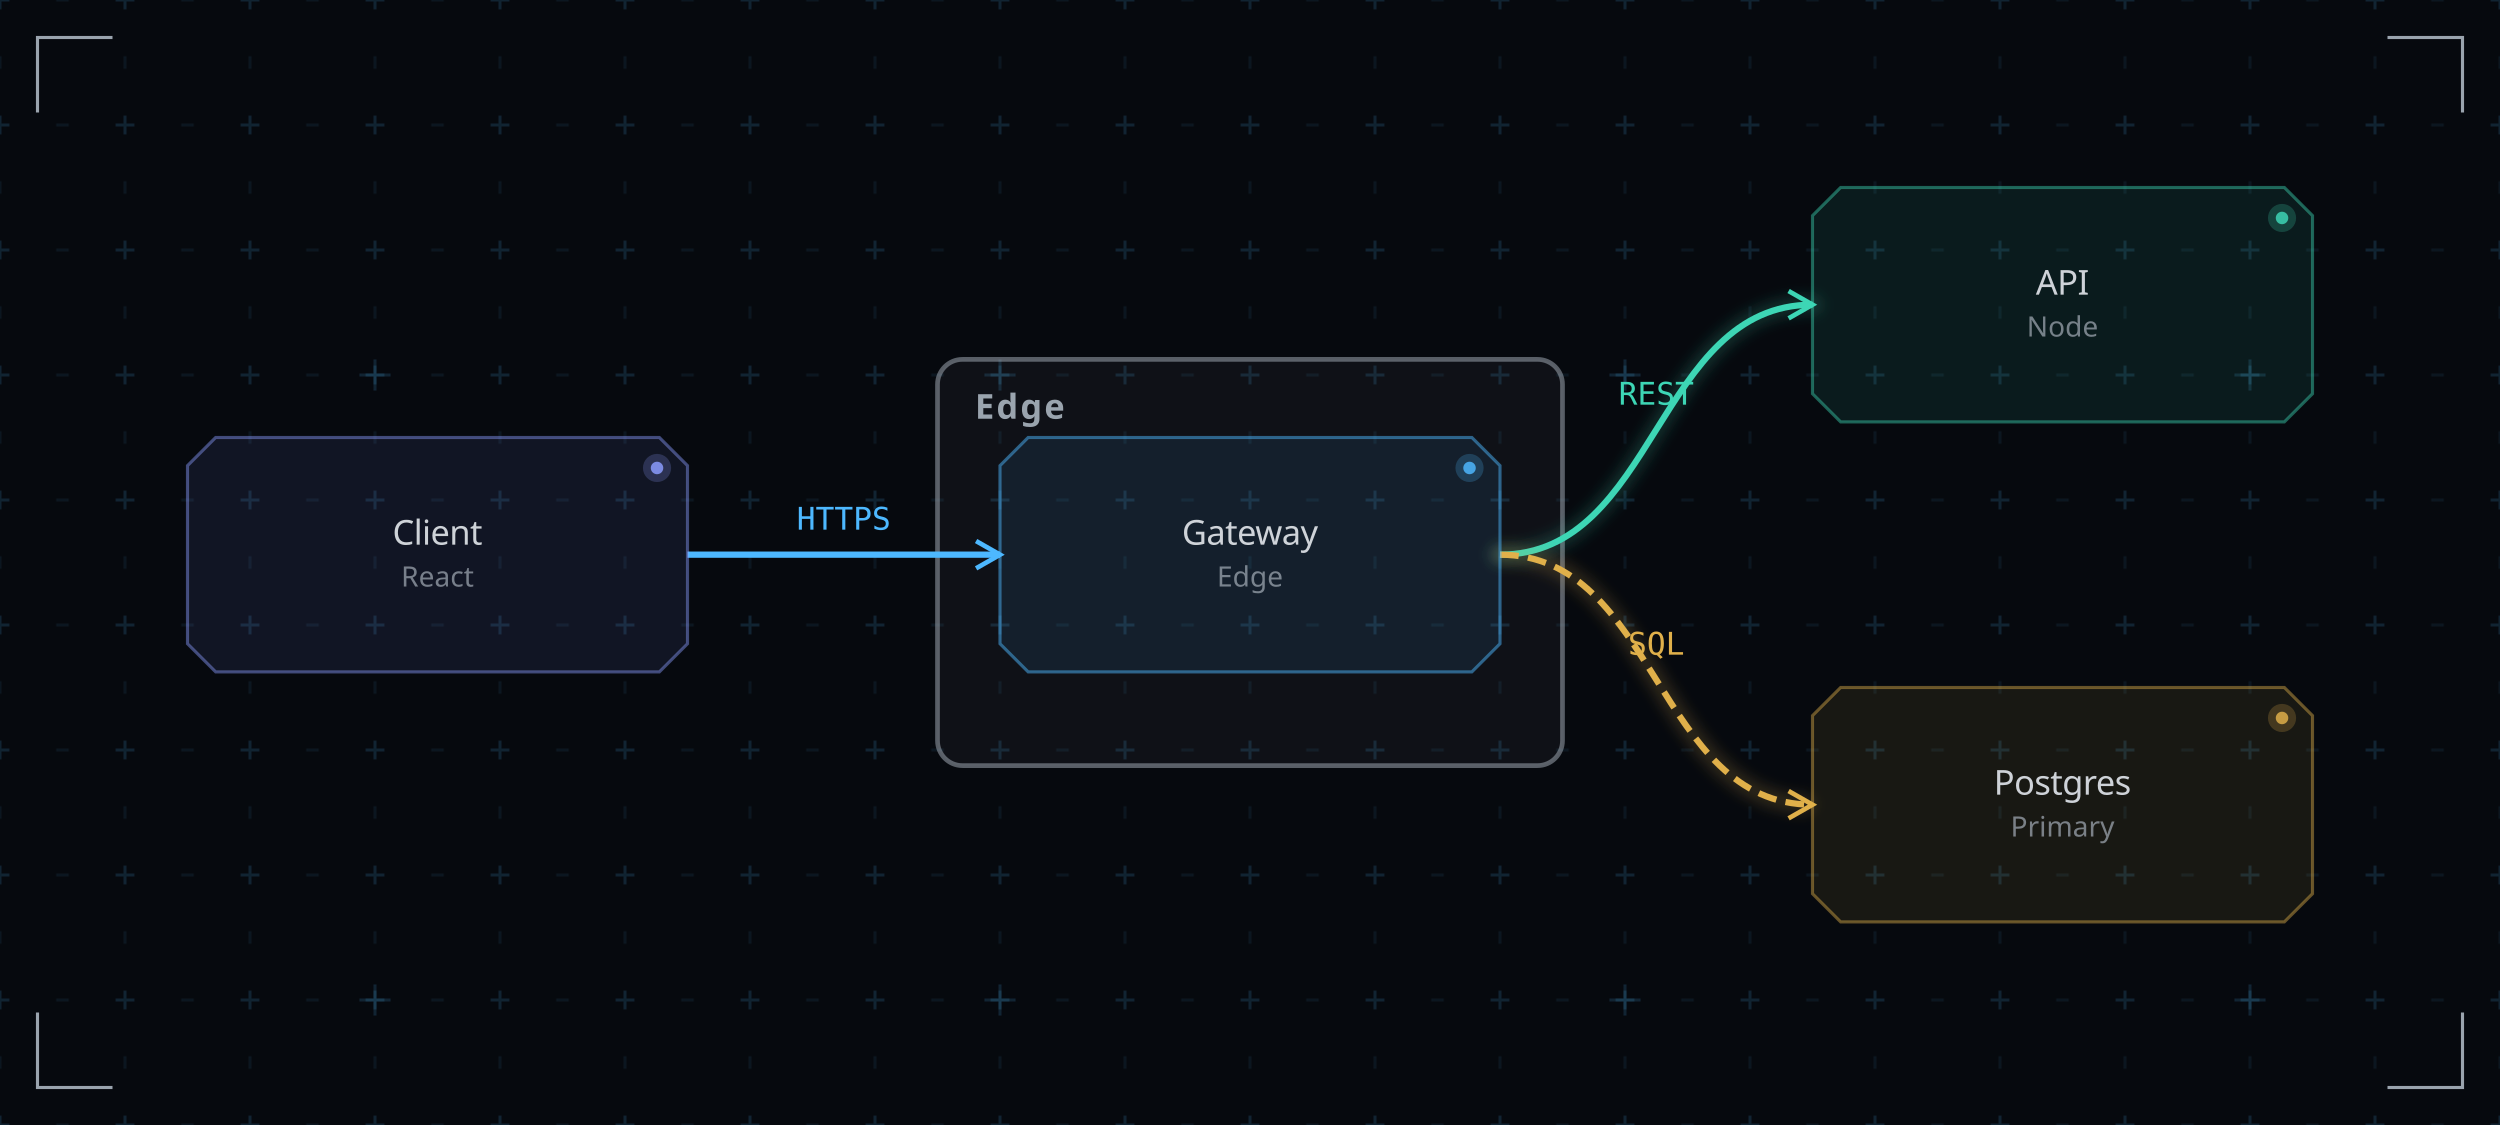
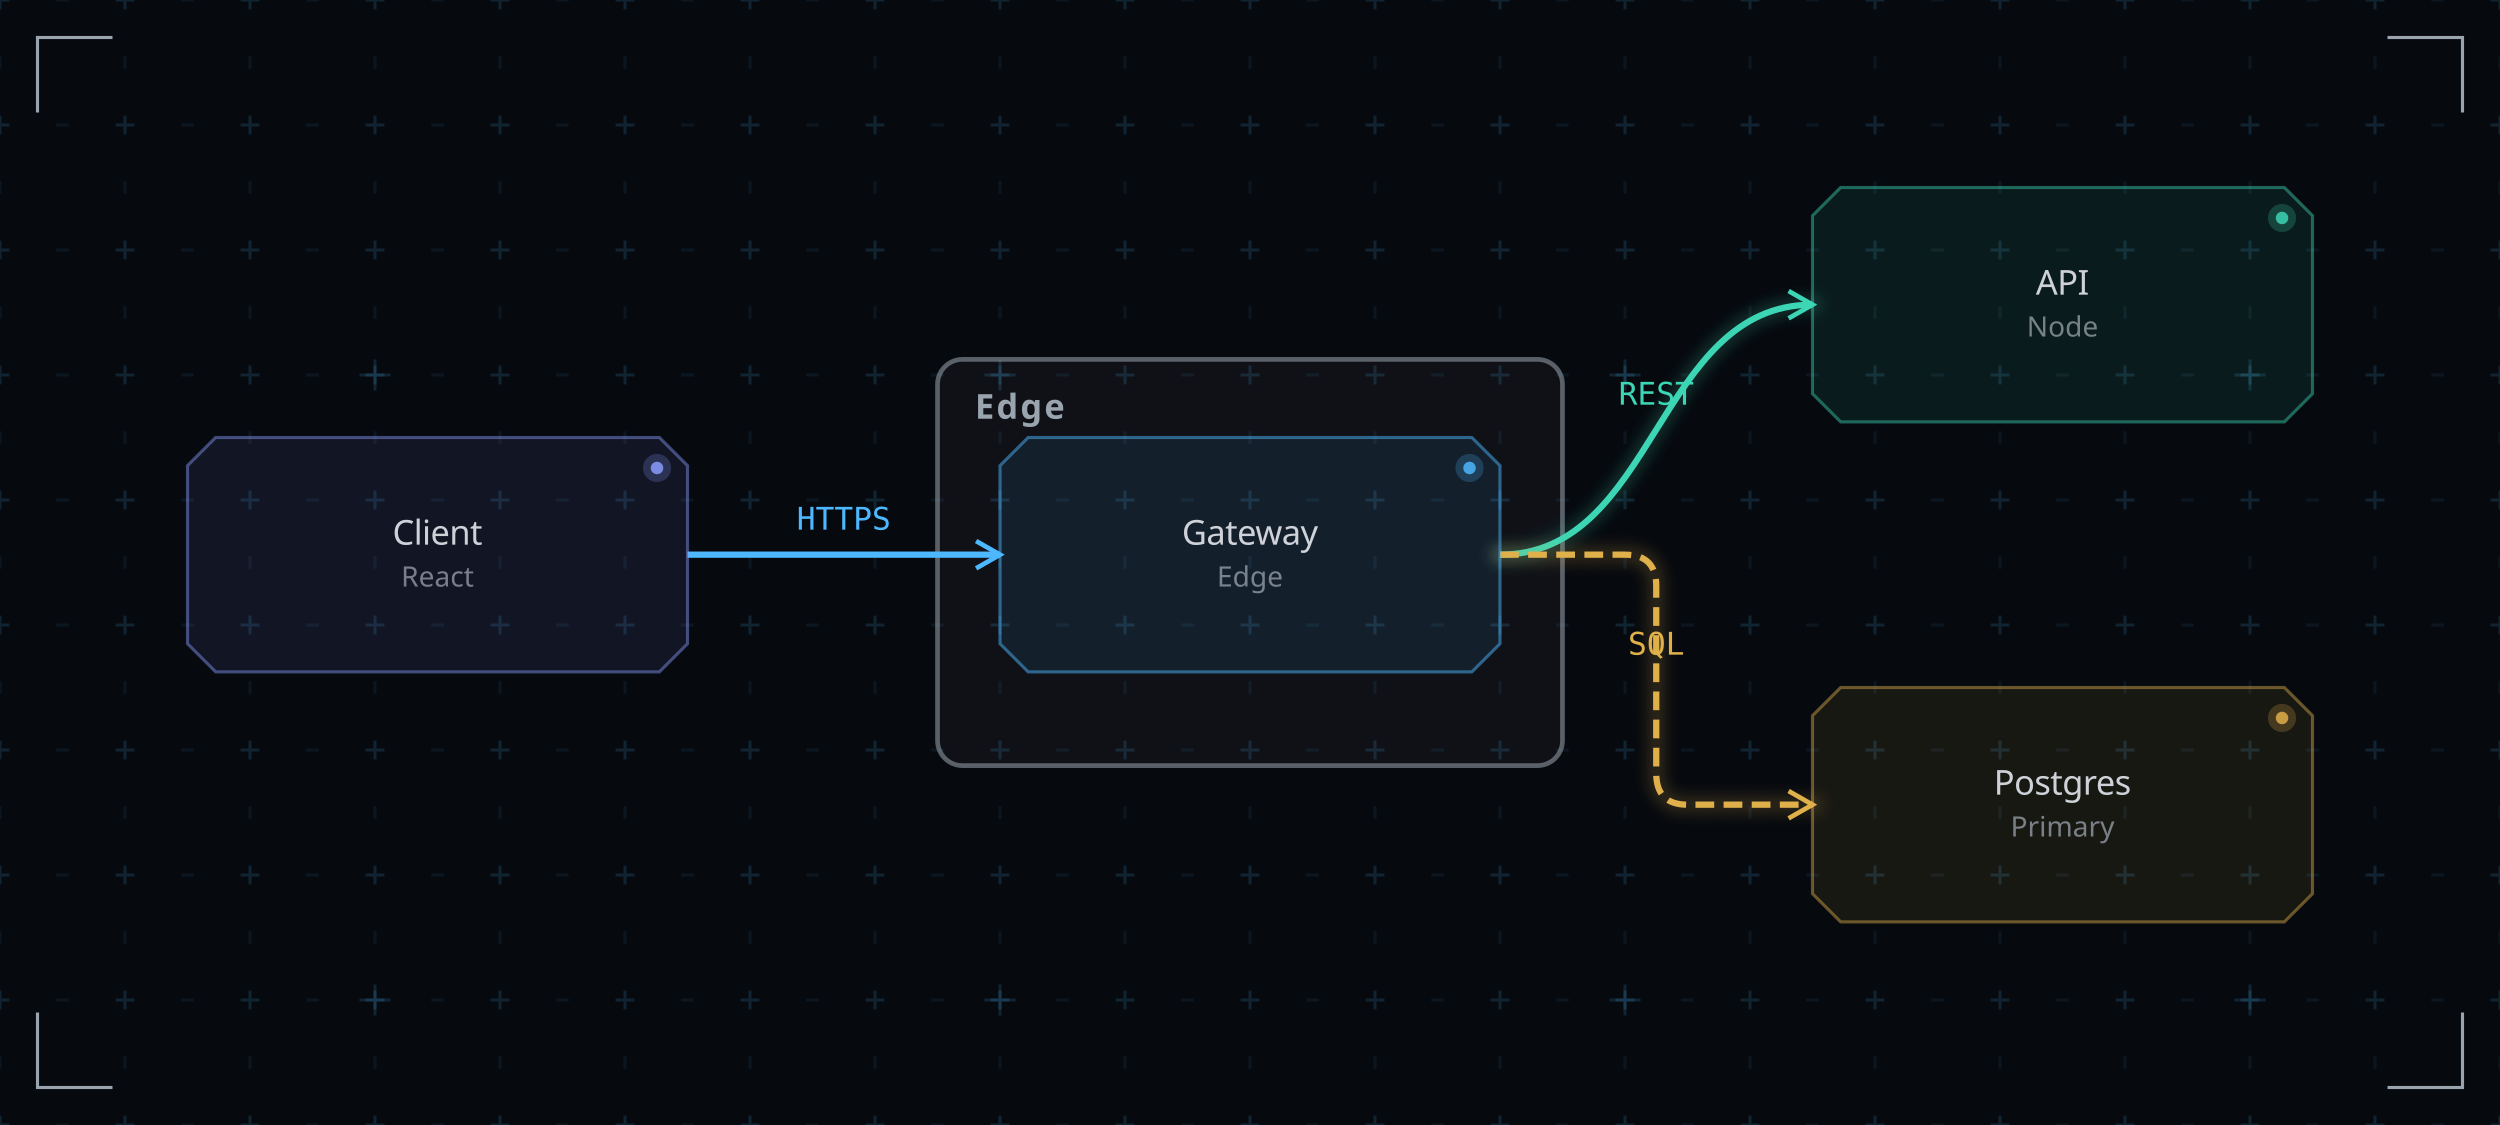
<svg xmlns="http://www.w3.org/2000/svg" width="800" height="360" viewBox="-20 -20 800 360">
  <defs>
    <filter id="arc-glow" x="-40%" y="-40%" width="180%" height="180%">
      <feGaussianBlur stdDeviation="2" />
    </filter>
  </defs>
  <rect x="-20" y="-20" width="800" height="360" fill="#06090e" />
  <defs>
    <pattern id="grid" width="40" height="40" patternUnits="userSpaceOnUse">
      <path d="M 20 17 L 20 23 M 17 20 L 23 20" stroke="rgba(77, 184, 255, 0.16)" stroke-width="1" />
      <path d="M 20 0 L 20 2 M 20 40 L 20 38 M 0 20 L 2 20 M 40 20 L 38 20" stroke="rgba(77, 184, 255, 0.16)" stroke-width="1" opacity="0.5" />
    </pattern>
    <pattern id="grid-major" width="200" height="200" patternUnits="userSpaceOnUse">
      <path d="M 100 95 L 100 105 M 95 100 L 105 100" stroke="rgba(77, 184, 255, 0.16)" stroke-width="1" />
    </pattern>
  </defs>
  <g opacity="0.9">
    <rect x="-20" y="-20" width="800" height="360" fill="url(#grid)" />
    <rect x="-20" y="-20" width="800" height="360" fill="url(#grid-major)" />
  </g>
  <rect x="280" y="95" width="200" height="130" rx="8" fill="#9aa4ae0f" stroke="#9aa4ae" stroke-opacity="0.55" stroke-width="1.5" />
  <text x="292" y="114" fill="#9aa4ae" font-size="11" font-weight="600" letter-spacing="0.7" font-family="'Space Grotesk', system-ui, sans-serif">Edge</text>
  <path d="M 200 157.5 C 250 157.5, 250 157.5, 300 157.5" fill="none" stroke="#4db8ff" stroke-width="6" stroke-opacity="0.18" stroke-linecap="round" filter="url(#arc-glow)" />
  <path d="M 200 157.5 C 250 157.5, 250 157.5, 300 157.5" fill="none" stroke="#4db8ff" stroke-width="2" />
  <path d="M -7 -4 L 0 0 L -7 4" fill="none" stroke="#4db8ff" stroke-width="1.5" stroke-linecap="square" transform="translate(300 157.5) rotate(0)" />
  <text x="250" y="149.5" text-anchor="middle" fill="#4db8ff" font-size="10" font-family="'JetBrains Mono', ui-monospace, monospace">HTTPS</text>
  <path d="M 460 157.5 C 510 157.5, 510 77.5, 560 77.5" fill="none" stroke="#3dd6b5" stroke-width="6" stroke-opacity="0.18" stroke-linecap="round" filter="url(#arc-glow)" />
  <path d="M 460 157.5 C 510 157.5, 510 77.5, 560 77.5" fill="none" stroke="#3dd6b5" stroke-width="2" />
  <path d="M -7 -4 L 0 0 L -7 4" fill="none" stroke="#3dd6b5" stroke-width="1.5" stroke-linecap="square" transform="translate(560 77.5) rotate(0)" />
  <text x="510" y="109.5" text-anchor="middle" fill="#3dd6b5" font-size="10" font-family="'JetBrains Mono', ui-monospace, monospace">REST</text>
-   <path d="M 460 157.5 C 510 157.5, 510 237.5, 560 237.5" fill="none" stroke="#e0b04a" stroke-width="6" stroke-opacity="0.18" stroke-linecap="round" filter="url(#arc-glow)" stroke-dasharray="6 3" />
-   <path d="M 460 157.5 C 510 157.5, 510 237.5, 560 237.5" fill="none" stroke="#e0b04a" stroke-width="2" stroke-dasharray="6 3" />
+   <path d="M 460 157.5 L 500 157.5 Q 510 157.5 510 167.5 L 510 227.5 Q 510 237.5 520 237.5 L 560 237.5" fill="none" stroke="#e0b04a" stroke-width="6" stroke-opacity="0.18" stroke-linecap="round" filter="url(#arc-glow)" stroke-dasharray="6 3" />
+   <path d="M 460 157.5 L 500 157.5 Q 510 157.5 510 167.5 L 510 227.5 Q 510 237.5 520 237.5 L 560 237.5" fill="none" stroke="#e0b04a" stroke-width="2" stroke-dasharray="6 3" />
  <path d="M -7 -4 L 0 0 L -7 4" fill="none" stroke="#e0b04a" stroke-width="1.5" stroke-linecap="square" transform="translate(560 237.5) rotate(0)" />
  <text x="510" y="189.5" text-anchor="middle" fill="#e0b04a" font-size="10" font-family="'JetBrains Mono', ui-monospace, monospace">SQL</text>
  <g opacity="0.88">
    <path d="M 9 0 L 151 0 L 160 9 L 160 66 L 151 75 L 9 75 L 0 66 L 0 9 Z" transform="translate(40 120)" fill="#8b9cff1a" stroke="#8b9cff" stroke-width="1" stroke-opacity="0.5" />
    <defs>
      <clipPath id="clip-client">
        <path d="M 9 0 L 151 0 L 160 9 L 160 66 L 151 75 L 9 75 L 0 66 L 0 9 Z" />
      </clipPath>
    </defs>
    <g transform="translate(40 120)" clip-path="url(#clip-client)">
      <circle cx="150.25" cy="9.75" r="4.5" fill="#8b9cff" opacity="0.25" />
      <circle cx="150.25" cy="9.75" r="2" fill="#8b9cff" />
    </g>
    <g transform="translate(40 120)" clip-path="url(#clip-client)">
      <text x="80" y="34.3" text-anchor="middle" fill="#e8edf2" font-size="11" font-weight="500" font-family="'Space Grotesk', system-ui, sans-serif" letter-spacing="-0.165">Client</text>
      <text x="80" y="47.7" text-anchor="middle" fill="#b4bec9" opacity="0.72" font-size="9" font-family="'Space Grotesk', system-ui, sans-serif">React</text>
    </g>
  </g>
  <g opacity="0.88">
    <path d="M 9 0 L 151 0 L 160 9 L 160 66 L 151 75 L 9 75 L 0 66 L 0 9 Z" transform="translate(300 120)" fill="#4db8ff1a" stroke="#4db8ff" stroke-width="1" stroke-opacity="0.55" />
    <defs>
      <clipPath id="clip-gateway">
        <path d="M 9 0 L 151 0 L 160 9 L 160 66 L 151 75 L 9 75 L 0 66 L 0 9 Z" />
      </clipPath>
    </defs>
    <g transform="translate(300 120)" clip-path="url(#clip-gateway)">
      <circle cx="150.25" cy="9.75" r="4.5" fill="#4db8ff" opacity="0.25" />
      <circle cx="150.25" cy="9.75" r="2" fill="#4db8ff" />
    </g>
    <g transform="translate(300 120)" clip-path="url(#clip-gateway)">
      <text x="80" y="34.3" text-anchor="middle" fill="#e8edf2" font-size="11" font-weight="500" font-family="'Space Grotesk', system-ui, sans-serif" letter-spacing="-0.165">Gateway</text>
      <text x="80" y="47.7" text-anchor="middle" fill="#b4bec9" opacity="0.72" font-size="9" font-family="'Space Grotesk', system-ui, sans-serif">Edge</text>
    </g>
  </g>
  <g opacity="0.88">
    <path d="M 9 0 L 151 0 L 160 9 L 160 66 L 151 75 L 9 75 L 0 66 L 0 9 Z" transform="translate(560 40)" fill="#3dd6b51a" stroke="#3dd6b5" stroke-width="1" stroke-opacity="0.5" />
    <defs>
      <clipPath id="clip-api">
        <path d="M 9 0 L 151 0 L 160 9 L 160 66 L 151 75 L 9 75 L 0 66 L 0 9 Z" />
      </clipPath>
    </defs>
    <g transform="translate(560 40)" clip-path="url(#clip-api)">
      <circle cx="150.25" cy="9.75" r="4.5" fill="#3dd6b5" opacity="0.25" />
      <circle cx="150.25" cy="9.75" r="2" fill="#3dd6b5" />
    </g>
    <g transform="translate(560 40)" clip-path="url(#clip-api)">
      <text x="80" y="34.3" text-anchor="middle" fill="#e8edf2" font-size="11" font-weight="500" font-family="'Space Grotesk', system-ui, sans-serif" letter-spacing="-0.165">API</text>
      <text x="80" y="47.7" text-anchor="middle" fill="#b4bec9" opacity="0.72" font-size="9" font-family="'Space Grotesk', system-ui, sans-serif">Node</text>
    </g>
  </g>
  <g opacity="0.88">
    <path d="M 9 0 L 151 0 L 160 9 L 160 66 L 151 75 L 9 75 L 0 66 L 0 9 Z" transform="translate(560 200)" fill="#e0b04a1a" stroke="#e0b04a" stroke-width="1" stroke-opacity="0.5" />
    <defs>
      <clipPath id="clip-db">
        <path d="M 9 0 L 151 0 L 160 9 L 160 66 L 151 75 L 9 75 L 0 66 L 0 9 Z" />
      </clipPath>
    </defs>
    <g transform="translate(560 200)" clip-path="url(#clip-db)">
      <circle cx="150.25" cy="9.75" r="4.5" fill="#e0b04a" opacity="0.25" />
      <circle cx="150.25" cy="9.75" r="2" fill="#e0b04a" />
    </g>
    <g transform="translate(560 200)" clip-path="url(#clip-db)">
      <text x="80" y="34.3" text-anchor="middle" fill="#e8edf2" font-size="11" font-weight="500" font-family="'Space Grotesk', system-ui, sans-serif" letter-spacing="-0.165">Postgres</text>
      <text x="80" y="47.7" text-anchor="middle" fill="#b4bec9" opacity="0.72" font-size="9" font-family="'Space Grotesk', system-ui, sans-serif">Primary</text>
    </g>
  </g>
  <path d="M -8 16 V -8 H 16 M 744 -8 H 768 V 16 M 768 304 V 328 H 744 M 16 328 H -8 V 304" stroke="#9aa4ae" stroke-width="1" fill="none" />
</svg>
